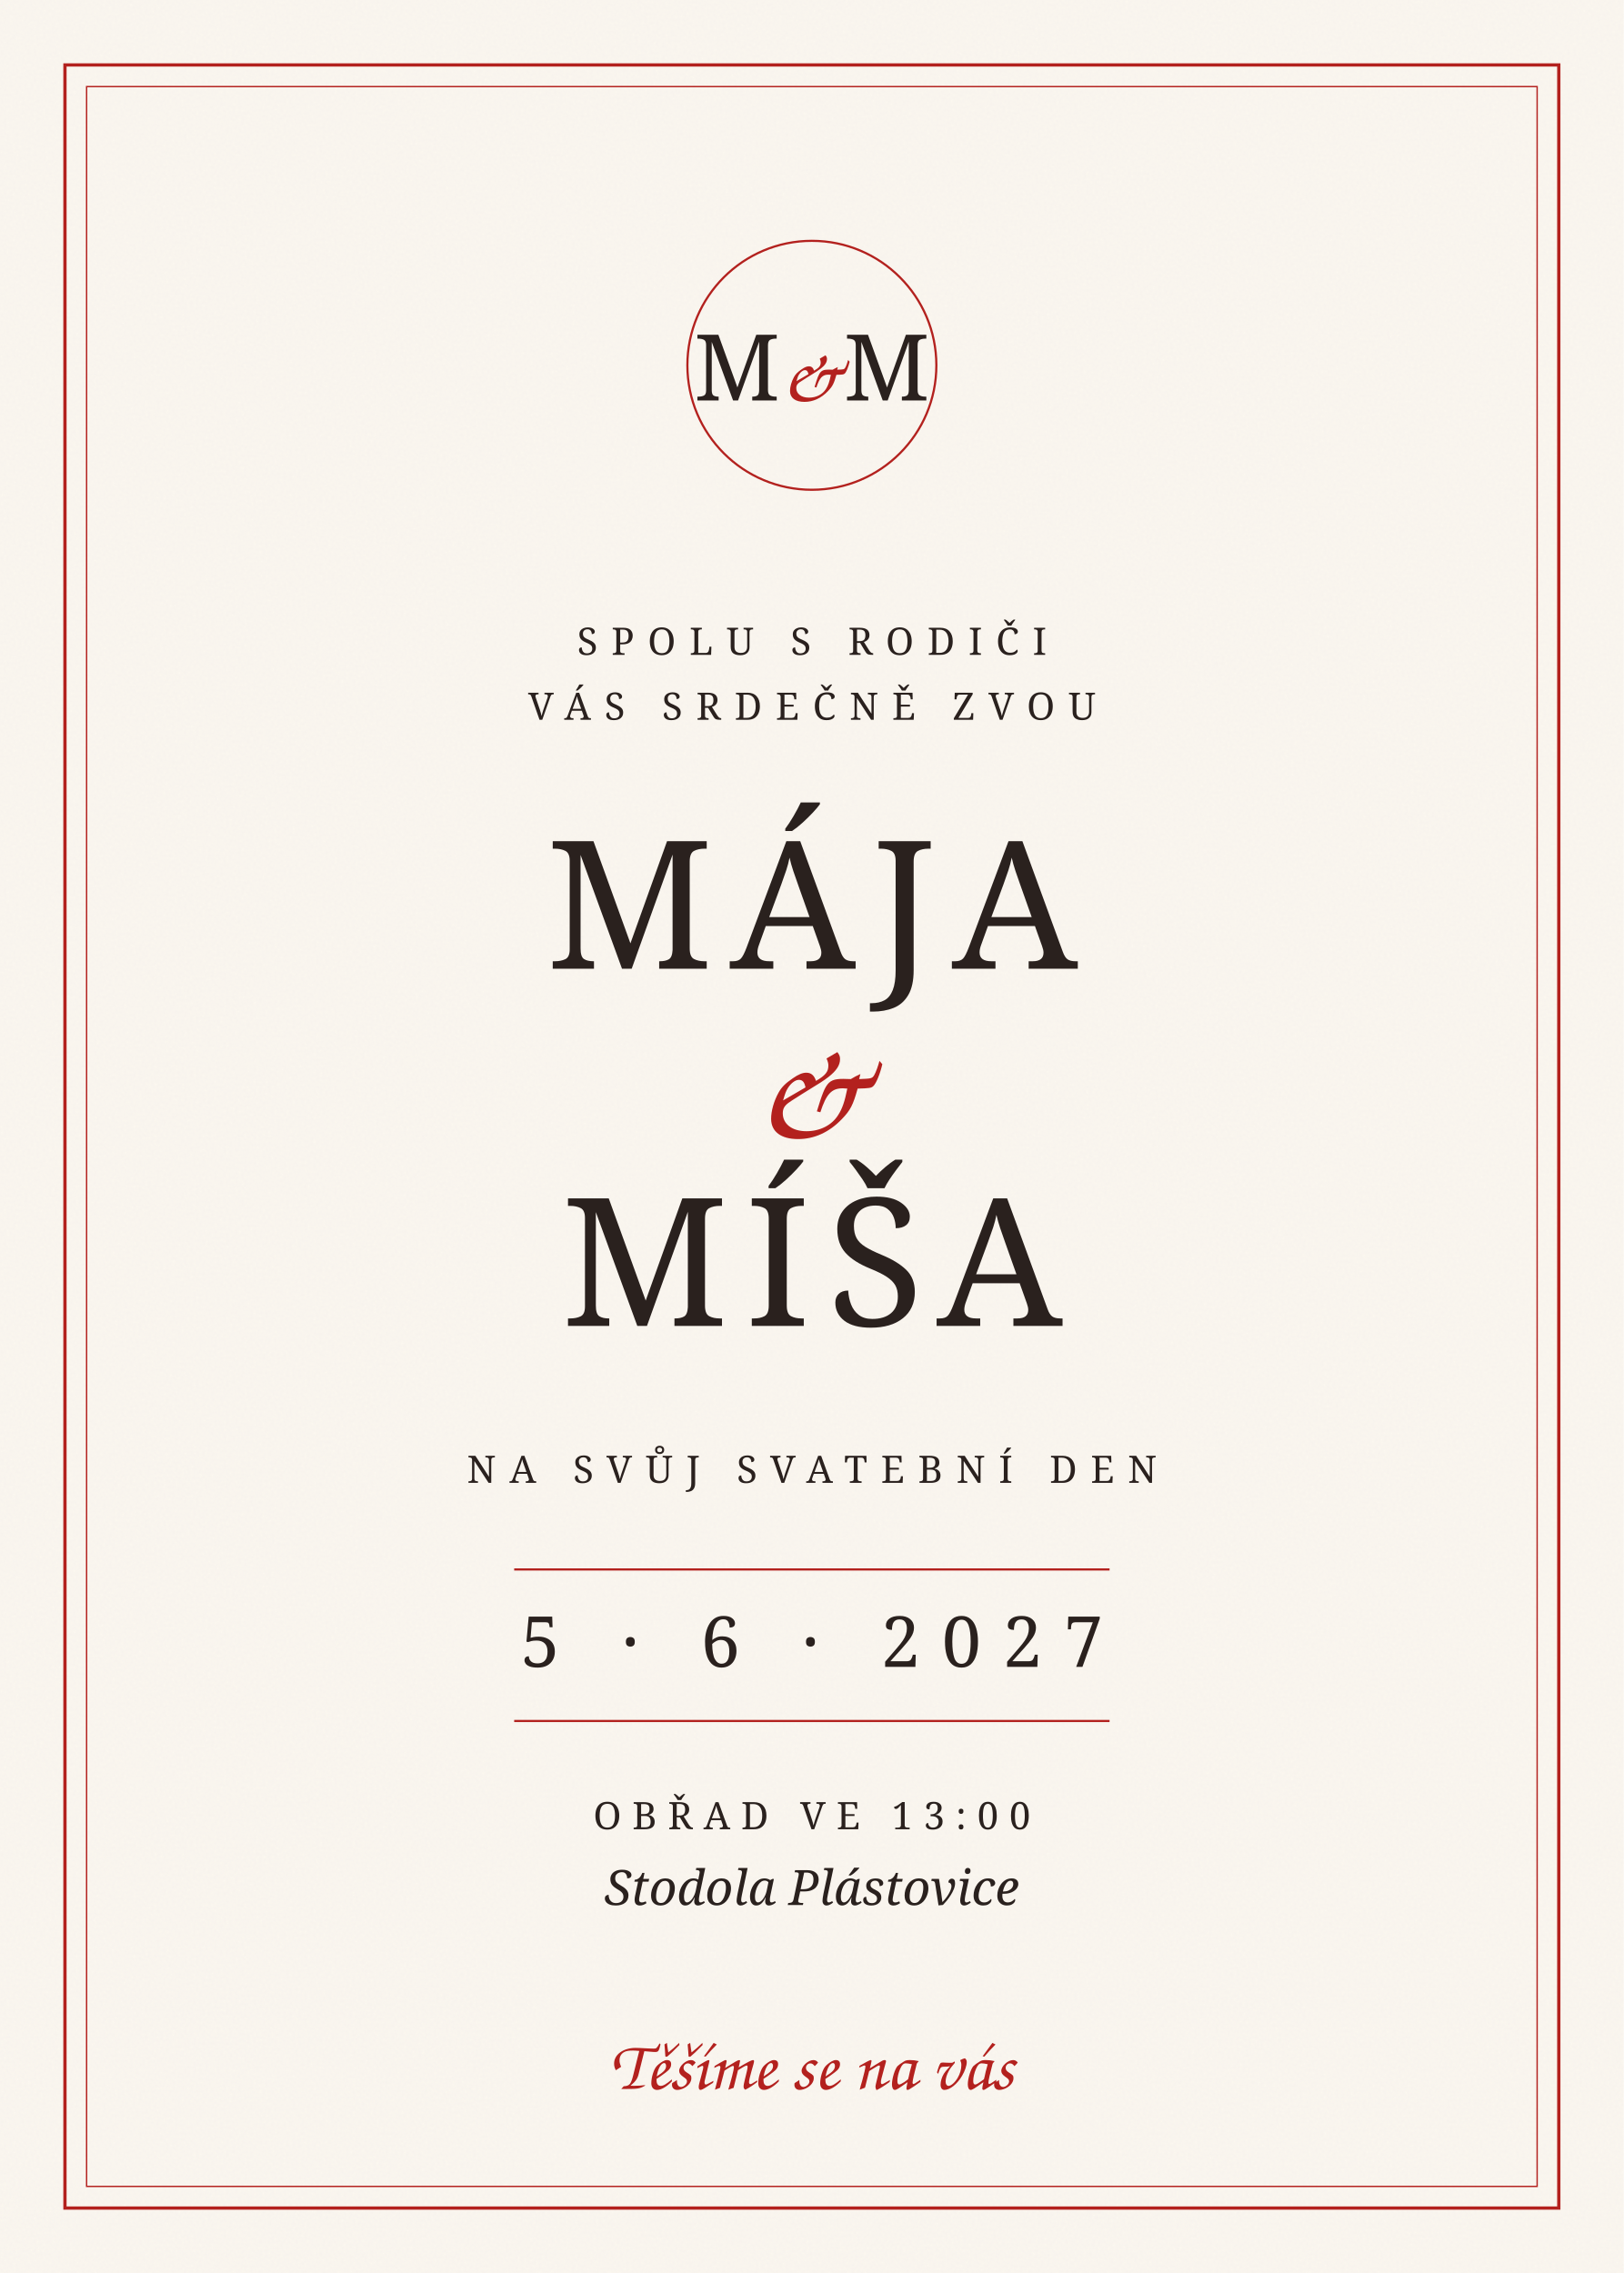
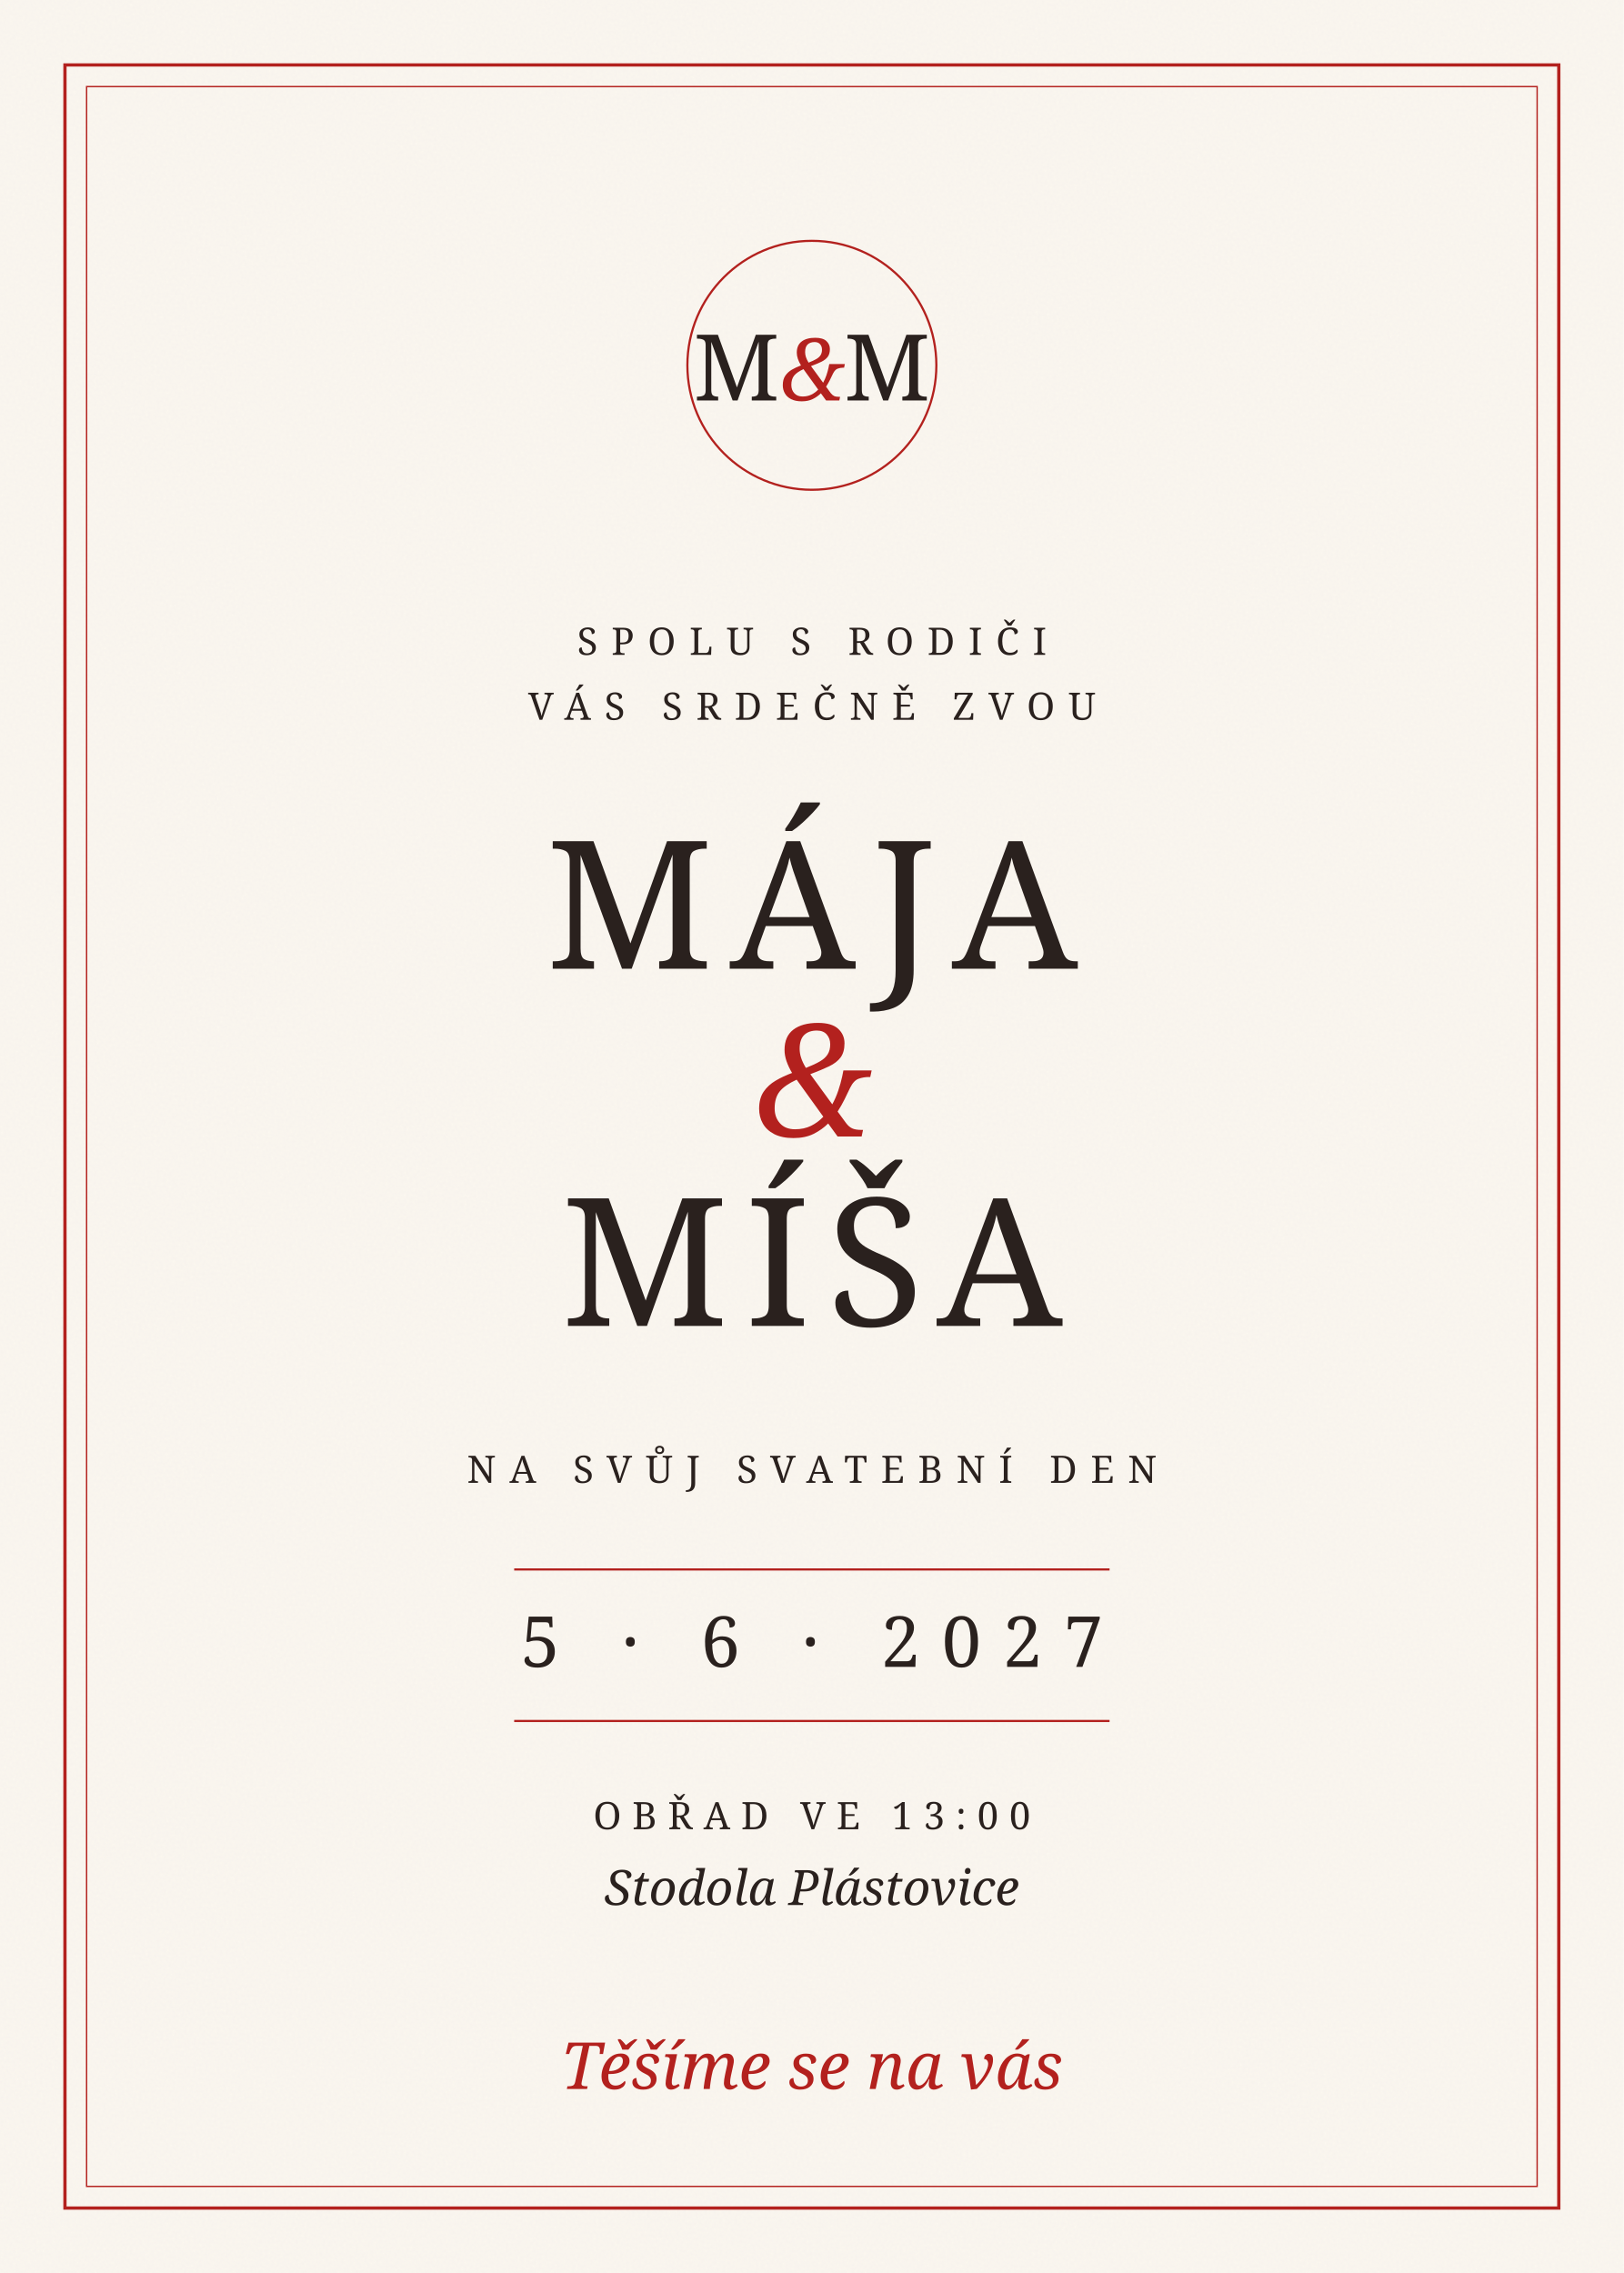
<svg xmlns="http://www.w3.org/2000/svg" viewBox="0 0 600 840" width="600" height="840">
  <defs>
    <filter id="paper">
      <feTurbulence type="fractalNoise" baseFrequency=".9" numOctaves="2" seed="3" />
      <feColorMatrix values="0 0 0 0 .55  0 0 0 0 .5  0 0 0 0 .45  0 0 0 .07 0" />
      <feComposite in2="SourceGraphic" operator="in" />
    </filter>
  </defs>
  <rect width="600" height="840" fill="#FBF7F0" />
  <rect width="600" height="840" filter="url(#paper)" />
  <rect x="24" y="24" width="552" height="792" fill="none" stroke="#B3211E" stroke-width="1.2" />
  <rect x="32" y="32" width="536" height="776" fill="none" stroke="#B3211E" stroke-width=".5" />
-   <g font-family="Didot, 'Bodoni 72', 'Cormorant Garamond', Georgia, serif" fill="#2A211E" text-anchor="middle">
+   <g font-family="'Cormorant Garamond', 'Hoefler Text', Garamond, Georgia, serif" fill="#2A211E" text-anchor="middle">
    <circle cx="300" cy="135" r="46" fill="none" stroke="#B3211E" stroke-width=".8" />
-     <text x="300" y="148" font-size="34" letter-spacing="2">M<tspan font-family="'Snell Roundhand', 'Pinyon Script', 'Apple Chancery', cursive" fill="#B3211E" font-size="30">&amp;</tspan>M</text>
+     <text x="300" y="148" font-size="34" letter-spacing="2">M<tspan font-style="italic" fill="#B3211E" font-size="32">&amp;</tspan>M</text>
    <text x="300" y="242" font-size="14" letter-spacing="5">SPOLU S RODIČI</text>
    <text x="300" y="266" font-size="14" letter-spacing="5">VÁS SRDEČNĚ ZVOU</text>
    <text x="300" y="358" font-size="66" letter-spacing="6">MÁJA</text>
-     <text x="300" y="420" font-family="'Snell Roundhand', 'Pinyon Script', 'Apple Chancery', cursive" font-size="56" fill="#B3211E">&amp;</text>
+     <text x="300" y="420" font-size="58" font-style="italic" fill="#B3211E">&amp;</text>
    <text x="300" y="490" font-size="66" letter-spacing="6">MÍŠA</text>
    <text x="300" y="548" font-size="14" letter-spacing="5">NA SVŮJ SVATEBNÍ DEN</text>
    <line x1="190" y1="580" x2="410" y2="580" stroke="#B3211E" stroke-width=".8" />
    <text x="300" y="616" font-size="26" letter-spacing="8">5 · 6 · 2027</text>
    <line x1="190" y1="636" x2="410" y2="636" stroke="#B3211E" stroke-width=".8" />
    <text x="300" y="676" font-size="14" letter-spacing="4">OBŘAD VE 13:00</text>
    <text x="300" y="704" font-size="18" font-style="italic">Stodola Plástovice</text>
-     <text x="300" y="772" font-family="'Snell Roundhand', 'Pinyon Script', 'Apple Chancery', cursive" font-size="26" fill="#B3211E">Těšíme se na vás</text>
+     <text x="300" y="772" font-size="24" font-style="italic" fill="#B3211E">Těšíme se na vás</text>
  </g>
</svg>
